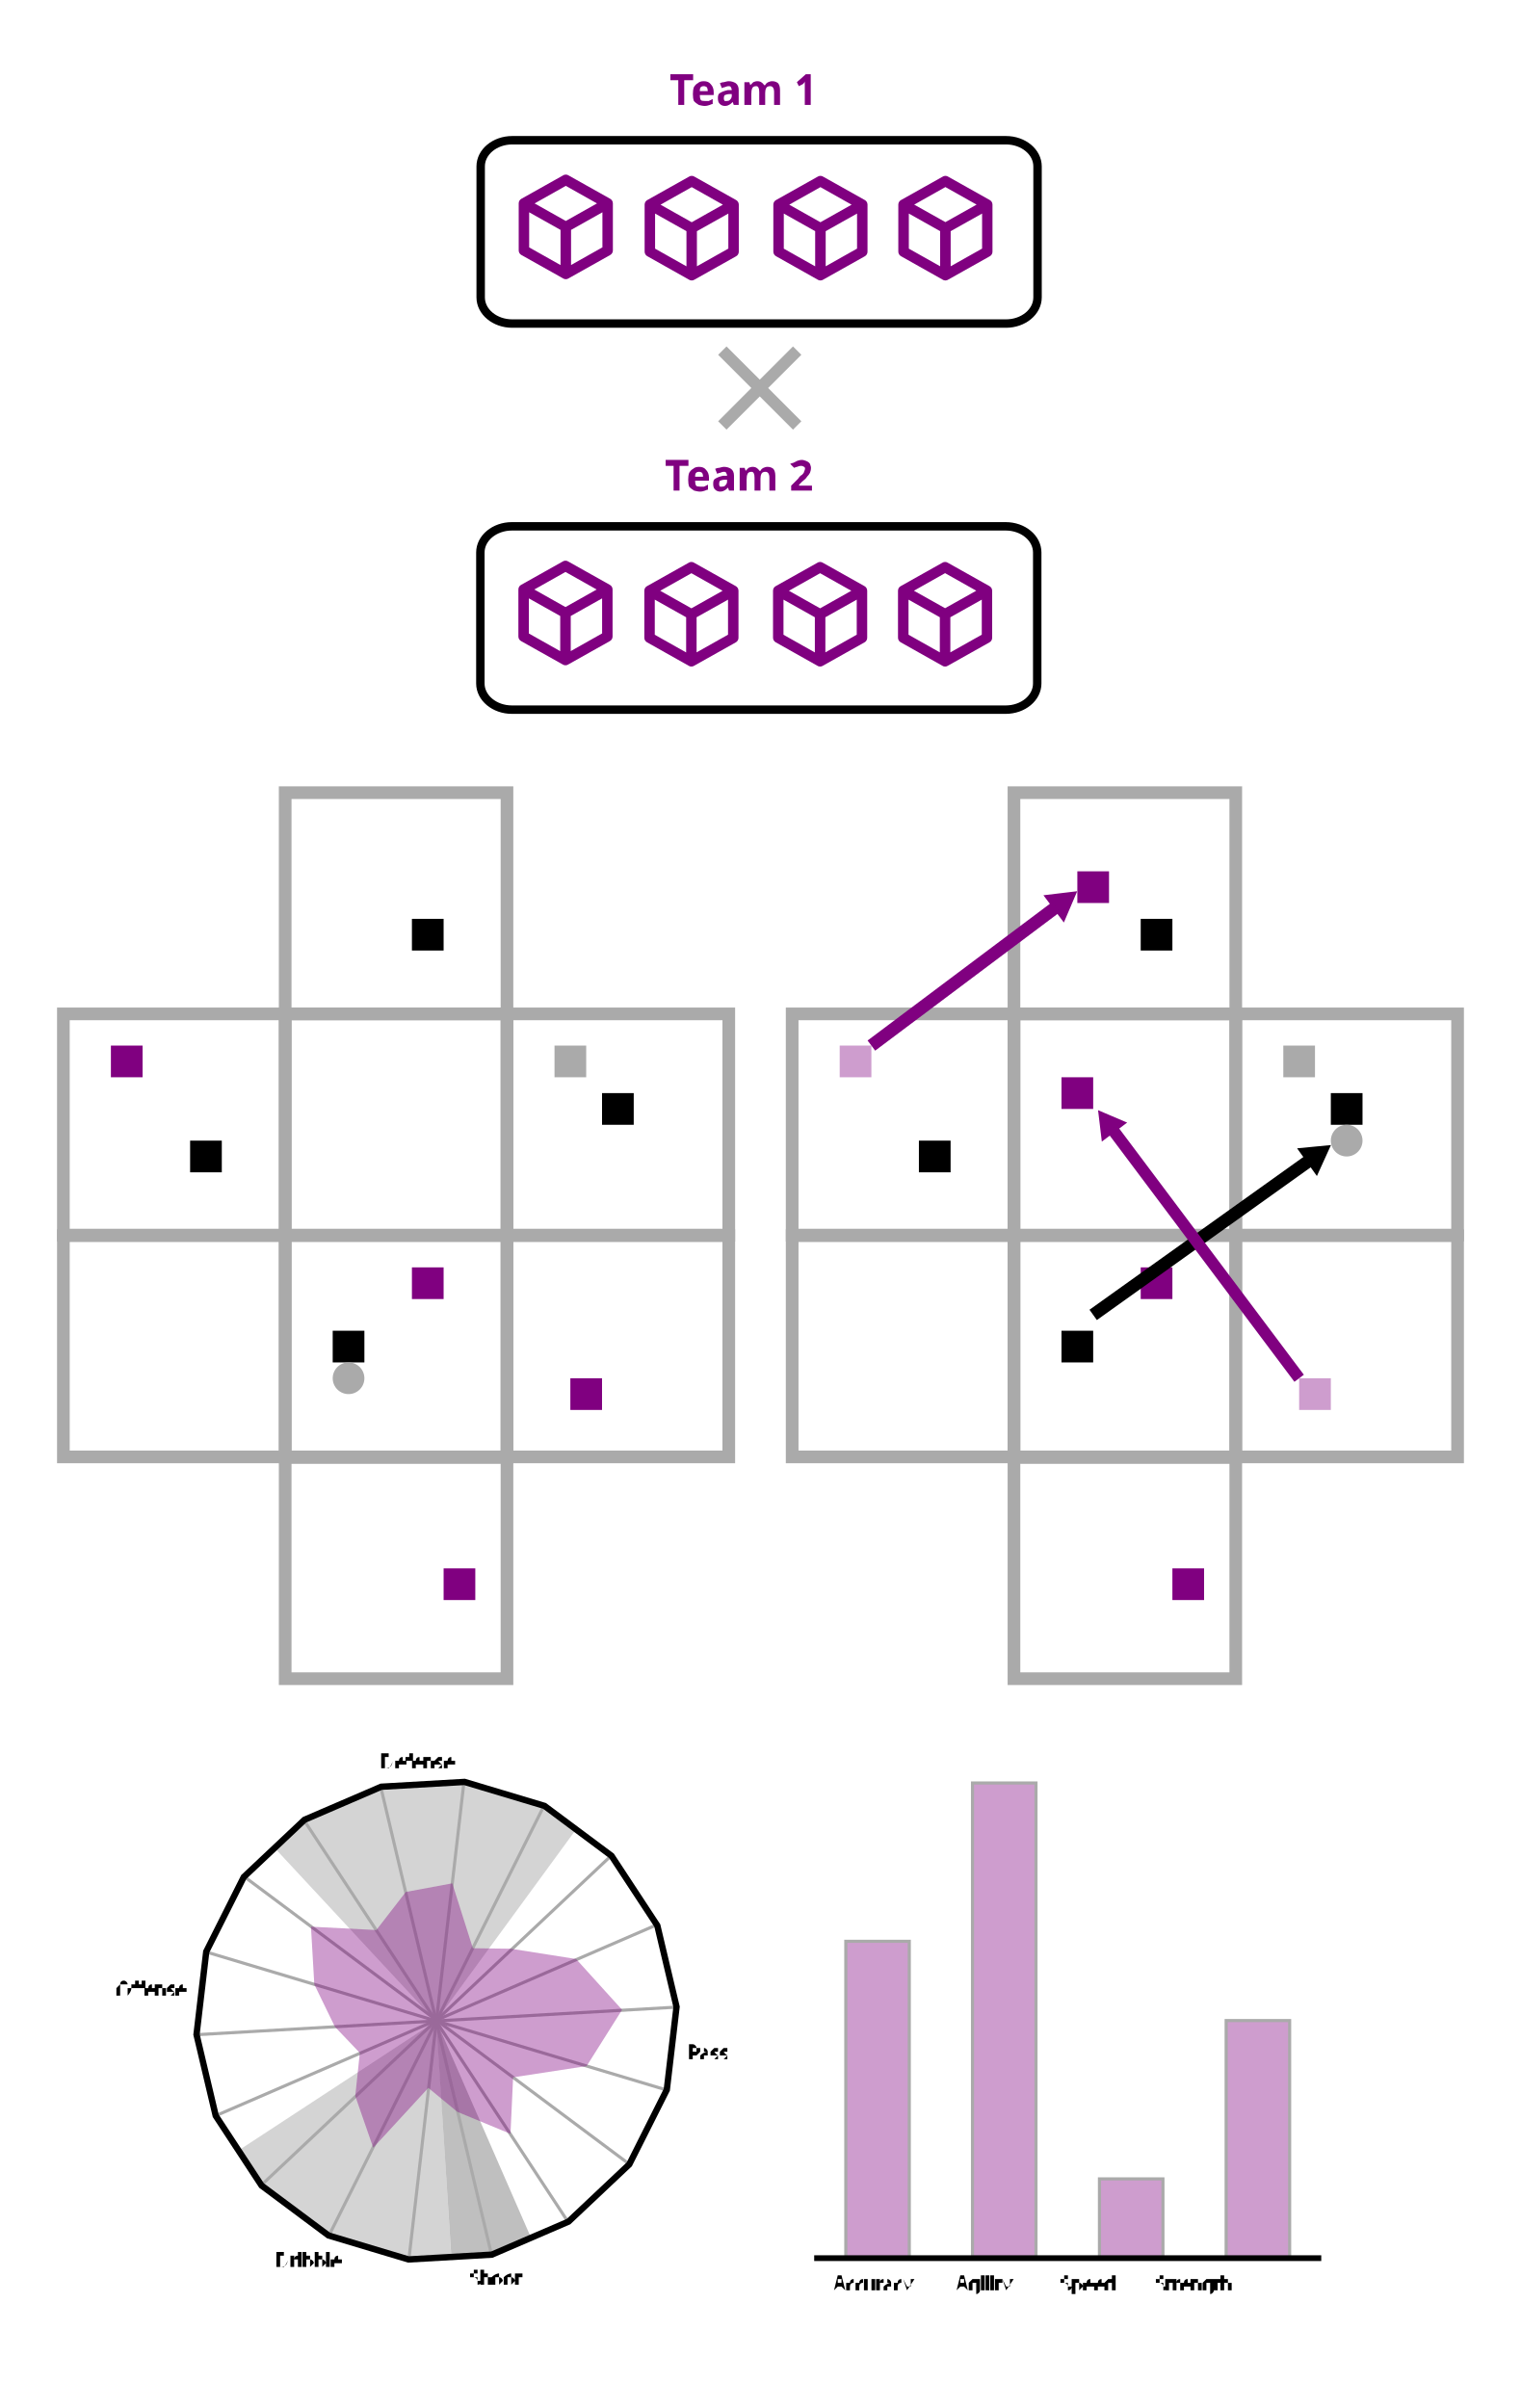
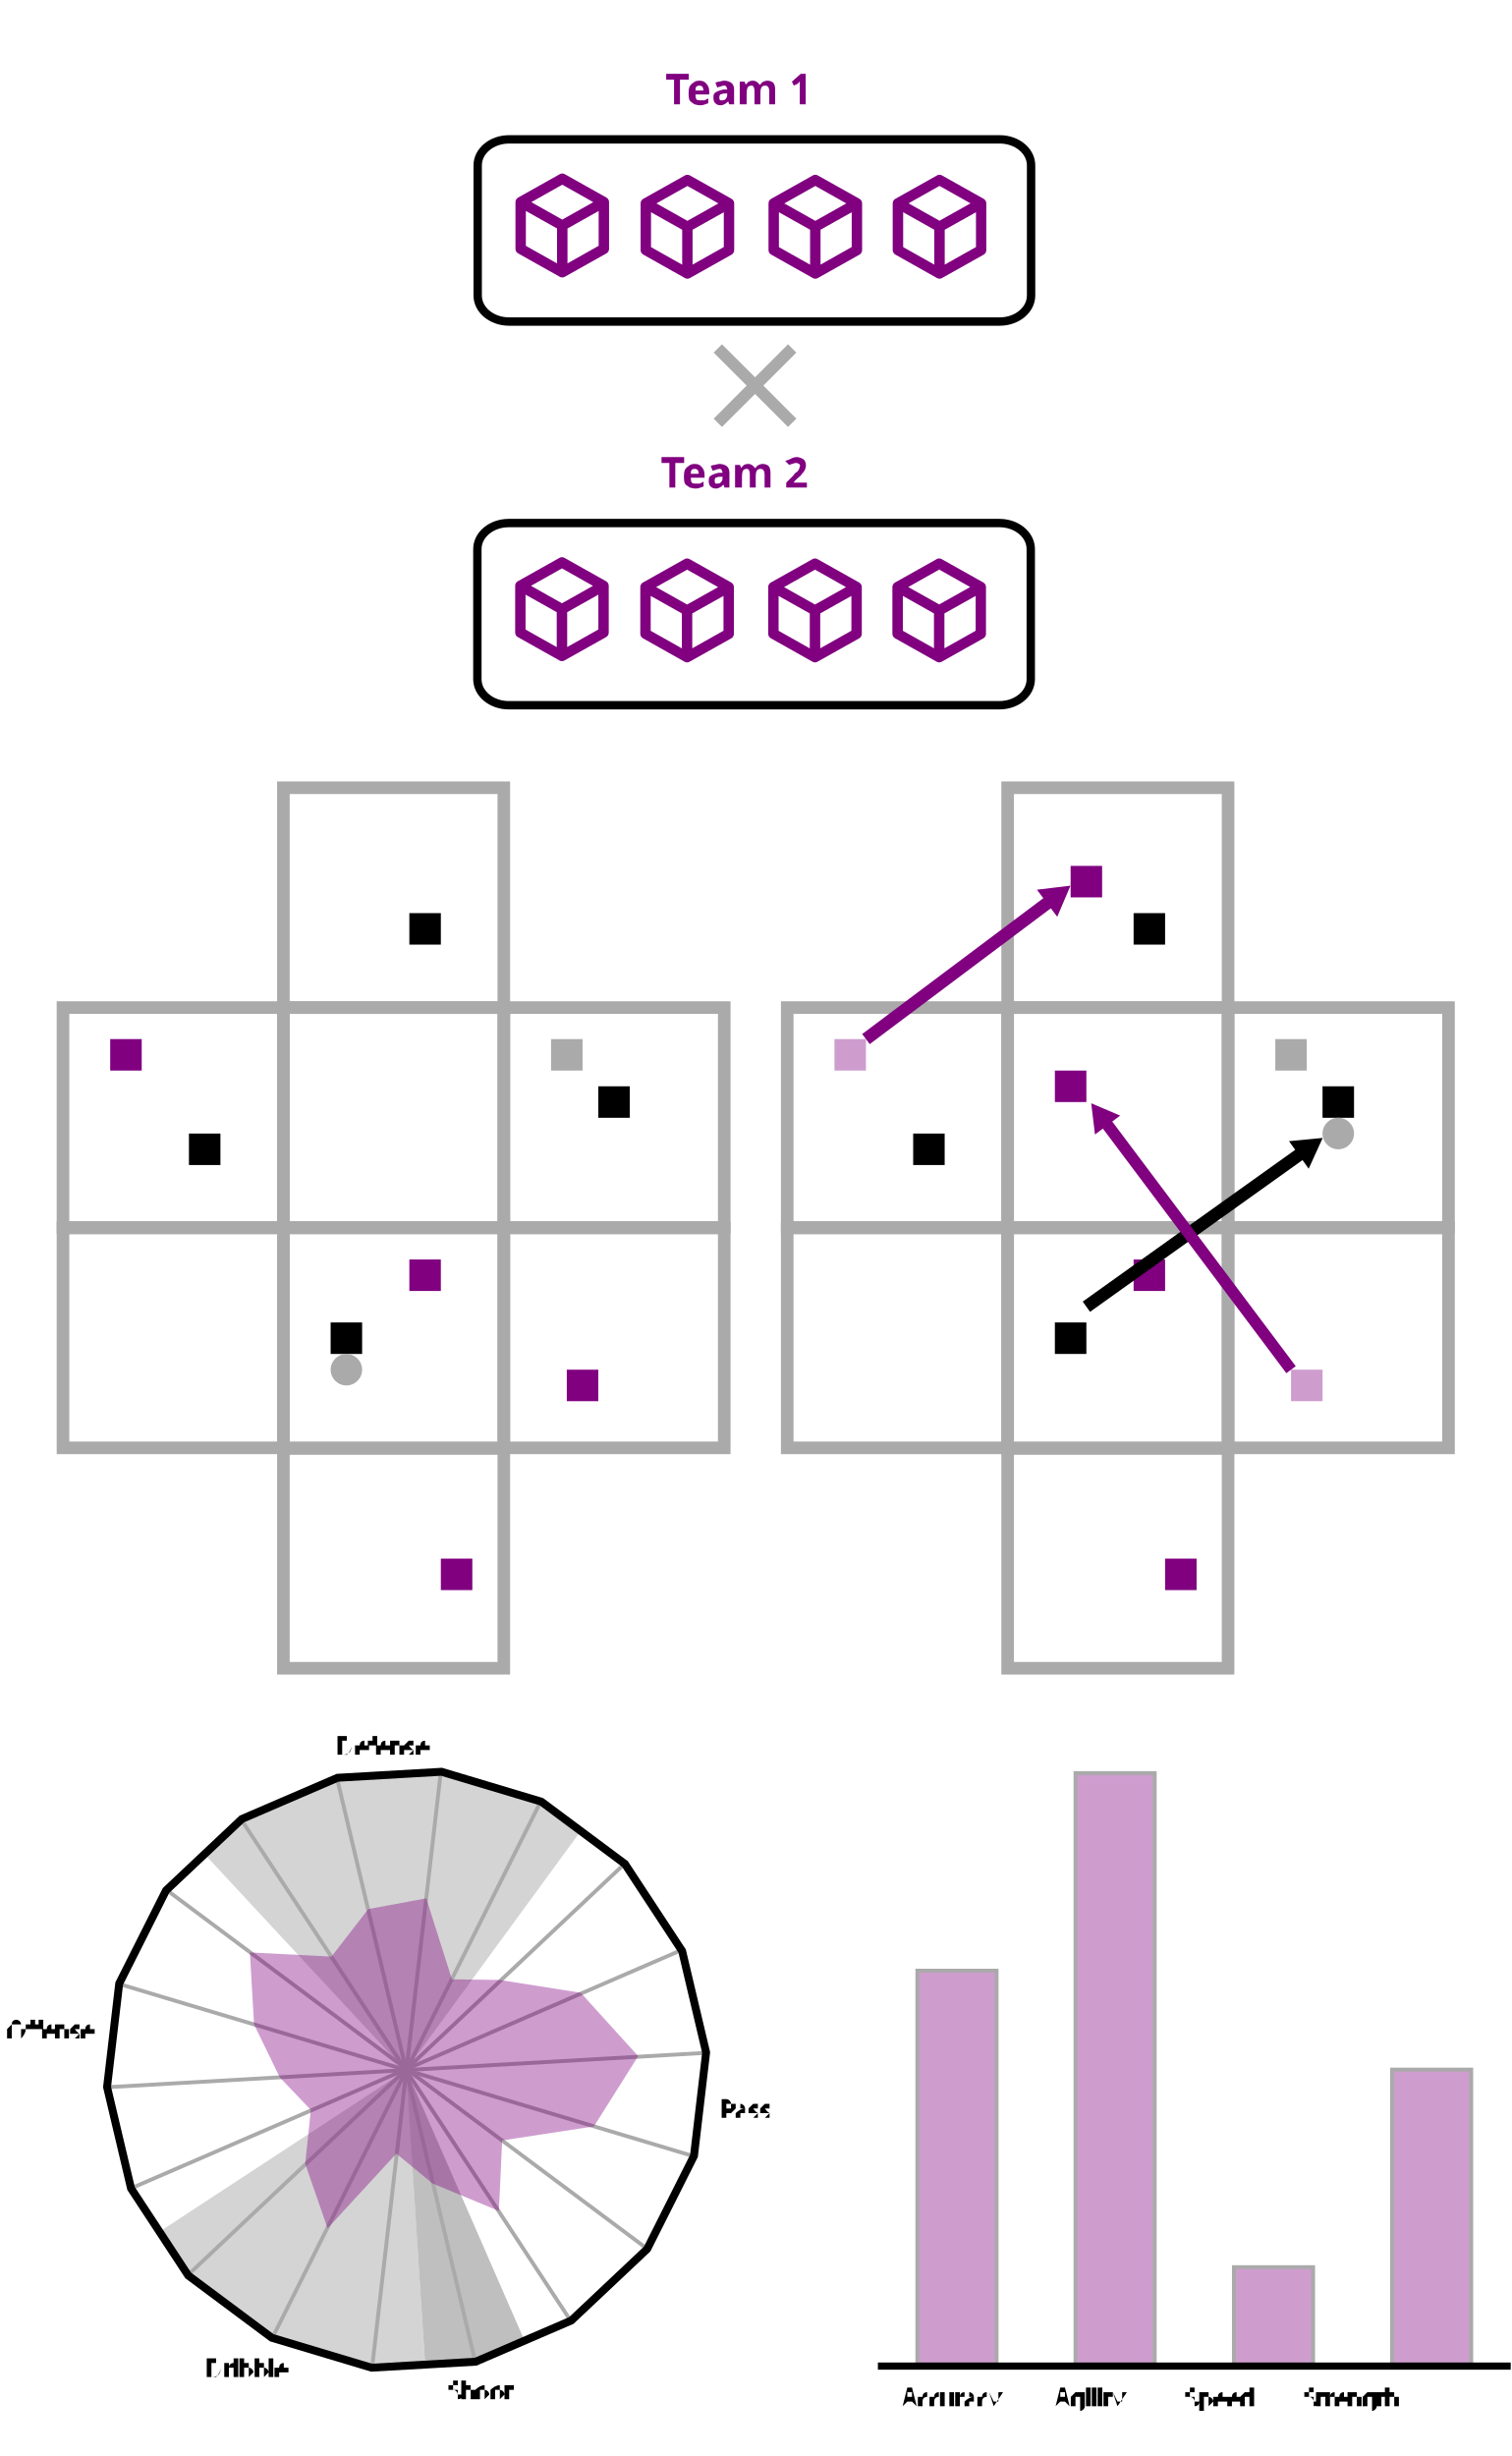
- <svg xmlns="http://www.w3.org/2000/svg" version="1.1" width="24" height="38" viewBox="0 0 24 38" id="svg19" xml:space="preserve">
+ <svg xmlns="http://www.w3.org/2000/svg" version="1.1" width="24" height="39" viewBox="0 0 24 39" id="svg19" xml:space="preserve">
  <defs id="defs23">
    <marker style="overflow:visible" id="marker27100" refX="0" refY="0" orient="auto-start-reverse" markerWidth="2.324" markerHeight="2.687" viewBox="0 0 5.324 6.155" preserveAspectRatio="xMidYMid">
      <path transform="scale(0.5)" style="fill:context-stroke;fill-rule:evenodd;stroke:context-stroke;stroke-width:1pt" d="M 5.77,0 -2.88,5 V -5 Z" id="path27098" />
    </marker>
    <marker style="overflow:visible" id="marker26896" refX="0" refY="0" orient="auto-start-reverse" markerWidth="2.324" markerHeight="2.687" viewBox="0 0 5.324 6.155" preserveAspectRatio="xMidYMid">
      <path transform="scale(0.5)" style="fill:context-stroke;fill-rule:evenodd;stroke:context-stroke;stroke-width:1pt" d="M 5.77,0 -2.88,5 V -5 Z" id="path26894" />
    </marker>
    <marker style="overflow:visible" id="TriangleStart" refX="0" refY="0" orient="auto-start-reverse" markerWidth="2.324" markerHeight="2.687" viewBox="0 0 5.324 6.155" preserveAspectRatio="xMidYMid">
      <path transform="scale(0.5)" style="fill:context-stroke;fill-rule:evenodd;stroke:context-stroke;stroke-width:1pt" d="M 5.77,0 -2.88,5 V -5 Z" id="path135" />
    </marker>
    <mask maskUnits="userSpaceOnUse" id="mask605">
      <rect style="fill:#241c1c" id="rect607" width="7.827" height="12.864" x="5.807" y="4.038" />
    </mask>
    <mask maskUnits="userSpaceOnUse" id="mask3350">
      <rect style="fill:none;fill-opacity:1;stroke:#000000;stroke-width:0.2;stroke-dasharray:none;stroke-opacity:1" id="rect3352" width="3.726" height="10.22" x="13.655" y="13.28" rx="0.5" ry="0.5" />
    </mask>
    <mask maskUnits="userSpaceOnUse" id="mask3384">
      <rect style="fill:none;fill-opacity:1;stroke:#000000;stroke-width:0.2;stroke-dasharray:none;stroke-opacity:1" id="rect3386" width="3.872" height="10.324" x="13.197" y="13.051" rx="2.7755576e-17" ry="2.7755576e-17" />
    </mask>
    <mask maskUnits="userSpaceOnUse" id="mask4242">
      <rect style="fill:#241c1c;fill-opacity:1;stroke:#cb0d0d;stroke-width:0;stroke-dasharray:none;stroke-opacity:1" id="rect4244" width="3.726" height="10.22" x="12.718" y="13.197" rx="2.7755576e-17" ry="2.7755576e-17" />
    </mask>
    <clipPath clipPathUnits="userSpaceOnUse" id="clipPath4322">
      <rect style="fill:#241c1c;fill-opacity:1;stroke:#a0a0a0;stroke-width:0;stroke-dasharray:none;stroke-opacity:1" id="rect4324" width="3.31" height="9.825" x="12.843" y="13.093" rx="2.7755576e-17" ry="2.7755576e-17" />
    </clipPath>
    <clipPath clipPathUnits="userSpaceOnUse" id="clipPath4322-9">
      <rect style="fill:#241c1c;fill-opacity:1;stroke:#a0a0a0;stroke-width:0;stroke-dasharray:none;stroke-opacity:1" id="rect4324-4" width="3.31" height="9.825" x="12.843" y="13.093" rx="2.7755576e-17" ry="2.7755576e-17" />
    </clipPath>
    <clipPath clipPathUnits="userSpaceOnUse" id="clipPath14576">
      <rect style="fill:none;fill-opacity:1;stroke:#000000;stroke-width:0.271;stroke-dasharray:none;stroke-opacity:1" id="rect14578" width="7.818" height="4.504" x="6.467" y="-17.52" transform="scale(1,-1)" />
    </clipPath>
    <clipPath clipPathUnits="userSpaceOnUse" id="clipPath16354">
      <rect style="display:block;fill:#cf3b0a;fill-opacity:1;stroke:#000000;stroke-width:0.2;stroke-dasharray:none;stroke-opacity:1" id="rect16356" width="1.186" height="1.062" x="10.449" y="11.927" rx="2.7755576e-17" ry="2.7755576e-17" />
    </clipPath>
    <clipPath clipPathUnits="userSpaceOnUse" id="clipPath18960">
      <rect style="display:none;fill:#241c1c;fill-opacity:1;stroke:none;stroke-width:0.194;stroke-dasharray:0.194, 0.194;stroke-dashoffset:0;stroke-opacity:1" id="rect18962" width="1.582" height="1.207" x="10.324" y="13.717" d="m 10.324,13.717 h 1.582 v 1.207 h -1.582 z" />
    </clipPath>
    <clipPath clipPathUnits="userSpaceOnUse" id="clipPath18970">
      <rect style="display:none;fill:#241c1c;fill-opacity:1;stroke:none;stroke-width:0.2;stroke-dasharray:0.2, 0.2;stroke-dashoffset:0;stroke-opacity:1" id="rect18972" width="0.812" height="0.895" x="9.929" y="13.821" d="m 9.929,13.821 h 0.812 v 0.895 H 9.929 Z" />
    </clipPath>
    <clipPath clipPathUnits="userSpaceOnUse" id="clipPath18980">
      <rect style="display:block;fill:#241c1c;fill-opacity:1;stroke:none;stroke-width:0.154;stroke-dasharray:0.154, 0.154;stroke-dashoffset:0;stroke-opacity:1" id="rect18982" width="1.291" height="1.166" x="10.428" y="13.655" />
    </clipPath>
    <mask maskUnits="userSpaceOnUse" id="mask-powermask-path-effect24761">
      <rect style="fill:#241c1c;fill-opacity:1;stroke:#000000;stroke-width:0.458;stroke-dasharray:none;stroke-dashoffset:0;stroke-opacity:1" id="rect24747" width="1.033" height="9.859" x="10.495" y="14.117" />
    </mask>
    <clipPath clipPathUnits="userSpaceOnUse" id="clipPath9551">
      <rect style="display:block;fill:none;stroke:#000000;stroke-width:0.2;stroke-opacity:1" id="rect9553" width="15.101" height="2.296" x="-0.235" y="0.824" />
    </clipPath>
    <clipPath clipPathUnits="userSpaceOnUse" id="clipPath9561">
      <rect style="display:block;fill:none;stroke:#000000;stroke-width:0.2;stroke-opacity:1" id="rect9563" width="15.396" height="1.472" x="-0.132" y="3.153" />
    </clipPath>
  </defs>
  <g id="g20748" transform="translate(0,-0.3439673)">
    <rect style="fill:none;stroke:#000000;stroke-width:0.133;stroke-opacity:1" id="rect6973-4" width="8.787" height="2.893" x="7.585" y="2.557" rx="0.498" ry="0.413" />
    <path d="m 9.671,4.296 c 0,0.031 -0.017,0.059 -0.044,0.073 L 8.975,4.735 c -0.013,0.01 -0.03,0.015 -0.047,0.015 -0.017,0 -0.034,-0.005 -0.047,-0.015 L 8.229,4.369 c -0.026,-0.014 -0.044,-0.041 -0.044,-0.073 V 3.553 c 0,-0.031 0.017,-0.059 0.044,-0.073 l 0.652,-0.366 c 0.013,-0.01 0.03,-0.015 0.047,-0.015 0.017,0 0.034,0.005 0.047,0.015 l 0.652,0.366 c 0.026,0.014 0.044,0.041 0.044,0.073 v 0.743 m -0.743,-1.019 -0.492,0.277 0.492,0.277 0.492,-0.277 -0.492,-0.277 m -0.578,0.971 0.495,0.279 V 3.972 L 8.35,3.694 v 0.553 m 1.156,0 V 3.694 l -0.495,0.278 v 0.554 z" id="path8176-9" style="fill:#800080;fill-opacity:1;stroke-width:0.083" />
    <path d="m 15.661,4.316 c 0,0.031 -0.017,0.059 -0.044,0.073 l -0.652,0.366 c -0.013,0.01 -0.03,0.015 -0.047,0.015 -0.017,0 -0.034,-0.005 -0.047,-0.015 L 14.219,4.388 c -0.026,-0.014 -0.044,-0.041 -0.044,-0.073 V 3.573 c 0,-0.031 0.017,-0.059 0.044,-0.073 l 0.652,-0.366 c 0.013,-0.01 0.03,-0.015 0.047,-0.015 0.017,0 0.034,0.005 0.047,0.015 l 0.652,0.366 c 0.026,0.014 0.044,0.041 0.044,0.073 V 4.316 M 14.918,3.296 14.426,3.573 14.918,3.849 15.41,3.573 14.918,3.296 m -0.578,0.971 0.495,0.279 V 3.992 L 14.341,3.714 v 0.553 m 1.156,0 V 3.714 L 15.001,3.992 v 0.554 z" id="path8176-1-6" style="fill:#800080;fill-opacity:1;stroke-width:0.083" />
    <path d="m 13.689,4.316 c 0,0.031 -0.017,0.059 -0.044,0.073 L 12.993,4.755 c -0.013,0.01 -0.03,0.015 -0.047,0.015 -0.017,0 -0.034,-0.005 -0.047,-0.015 L 12.247,4.388 c -0.026,-0.014 -0.044,-0.041 -0.044,-0.073 V 3.573 c 0,-0.031 0.017,-0.059 0.044,-0.073 l 0.652,-0.366 c 0.013,-0.01 0.03,-0.015 0.047,-0.015 0.017,0 0.034,0.005 0.047,0.015 l 0.652,0.366 c 0.026,0.014 0.044,0.041 0.044,0.073 v 0.743 m -0.743,-1.019 -0.492,0.277 0.492,0.277 0.492,-0.277 -0.492,-0.277 m -0.578,0.971 0.495,0.279 V 3.992 L 12.368,3.714 v 0.553 m 1.156,0 V 3.714 L 13.029,3.992 v 0.554 z" id="path8176-8-40" style="fill:#800080;fill-opacity:1;stroke-width:0.083" />
    <path d="m 11.658,4.316 c 0,0.031 -0.017,0.059 -0.044,0.073 l -0.652,0.366 c -0.013,0.01 -0.03,0.015 -0.047,0.015 -0.017,0 -0.034,-0.005 -0.047,-0.015 L 10.216,4.388 c -0.026,-0.014 -0.044,-0.041 -0.044,-0.073 V 3.573 c 0,-0.031 0.017,-0.059 0.044,-0.073 l 0.652,-0.366 c 0.013,-0.01 0.03,-0.015 0.047,-0.015 0.017,0 0.034,0.005 0.047,0.015 l 0.652,0.366 c 0.026,0.014 0.044,0.041 0.044,0.073 v 0.743 m -0.743,-1.019 -0.492,0.277 0.492,0.277 0.492,-0.277 -0.492,-0.277 m -0.578,0.971 0.495,0.279 V 3.992 L 10.337,3.714 v 0.553 m 1.156,0 V 3.714 L 10.997,3.992 v 0.554 z" id="path8176-8-4-1" style="fill:#800080;fill-opacity:1;stroke-width:0.083" />
  </g>
  <g id="g20748-2" transform="translate(-0.00494789,5.748817)">
    <rect style="fill:none;stroke:#000000;stroke-width:0.133;stroke-opacity:1" id="rect6973-4-2" width="8.787" height="2.893" x="7.585" y="2.557" rx="0.498" ry="0.413" />
    <path d="m 9.671,4.296 c 0,0.031 -0.017,0.059 -0.044,0.073 L 8.975,4.735 c -0.013,0.01 -0.03,0.015 -0.047,0.015 -0.017,0 -0.034,-0.005 -0.047,-0.015 L 8.229,4.369 c -0.026,-0.014 -0.044,-0.041 -0.044,-0.073 V 3.553 c 0,-0.031 0.017,-0.059 0.044,-0.073 l 0.652,-0.366 c 0.013,-0.01 0.03,-0.015 0.047,-0.015 0.017,0 0.034,0.005 0.047,0.015 l 0.652,0.366 c 0.026,0.014 0.044,0.041 0.044,0.073 v 0.743 m -0.743,-1.019 -0.492,0.277 0.492,0.277 0.492,-0.277 -0.492,-0.277 m -0.578,0.971 0.495,0.279 V 3.972 L 8.35,3.694 v 0.553 m 1.156,0 V 3.694 l -0.495,0.278 v 0.554 z" id="path8176-9-0" style="fill:#800080;fill-opacity:1;stroke-width:0.083" />
    <path d="m 15.661,4.316 c 0,0.031 -0.017,0.059 -0.044,0.073 l -0.652,0.366 c -0.013,0.01 -0.03,0.015 -0.047,0.015 -0.017,0 -0.034,-0.005 -0.047,-0.015 L 14.219,4.388 c -0.026,-0.014 -0.044,-0.041 -0.044,-0.073 V 3.573 c 0,-0.031 0.017,-0.059 0.044,-0.073 l 0.652,-0.366 c 0.013,-0.01 0.03,-0.015 0.047,-0.015 0.017,0 0.034,0.005 0.047,0.015 l 0.652,0.366 c 0.026,0.014 0.044,0.041 0.044,0.073 V 4.316 M 14.918,3.296 14.426,3.573 14.918,3.849 15.41,3.573 14.918,3.296 m -0.578,0.971 0.495,0.279 V 3.992 L 14.341,3.714 v 0.553 m 1.156,0 V 3.714 L 15.001,3.992 v 0.554 z" id="path8176-1-6-1" style="fill:#800080;fill-opacity:1;stroke-width:0.083" />
    <path d="m 13.689,4.316 c 0,0.031 -0.017,0.059 -0.044,0.073 L 12.993,4.755 c -0.013,0.01 -0.03,0.015 -0.047,0.015 -0.017,0 -0.034,-0.005 -0.047,-0.015 L 12.247,4.388 c -0.026,-0.014 -0.044,-0.041 -0.044,-0.073 V 3.573 c 0,-0.031 0.017,-0.059 0.044,-0.073 l 0.652,-0.366 c 0.013,-0.01 0.03,-0.015 0.047,-0.015 0.017,0 0.034,0.005 0.047,0.015 l 0.652,0.366 c 0.026,0.014 0.044,0.041 0.044,0.073 v 0.743 m -0.743,-1.019 -0.492,0.277 0.492,0.277 0.492,-0.277 -0.492,-0.277 m -0.578,0.971 0.495,0.279 V 3.992 L 12.368,3.714 v 0.553 m 1.156,0 V 3.714 L 13.029,3.992 v 0.554 z" id="path8176-8-40-6" style="fill:#800080;fill-opacity:1;stroke-width:0.083" />
    <path d="m 11.658,4.316 c 0,0.031 -0.017,0.059 -0.044,0.073 l -0.652,0.366 c -0.013,0.01 -0.03,0.015 -0.047,0.015 -0.017,0 -0.034,-0.005 -0.047,-0.015 L 10.216,4.388 c -0.026,-0.014 -0.044,-0.041 -0.044,-0.073 V 3.573 c 0,-0.031 0.017,-0.059 0.044,-0.073 l 0.652,-0.366 c 0.013,-0.01 0.03,-0.015 0.047,-0.015 0.017,0 0.034,0.005 0.047,0.015 l 0.652,0.366 c 0.026,0.014 0.044,0.041 0.044,0.073 v 0.743 m -0.743,-1.019 -0.492,0.277 0.492,0.277 0.492,-0.277 -0.492,-0.277 m -0.578,0.971 0.495,0.279 V 3.992 L 10.337,3.714 v 0.553 m 1.156,0 V 3.714 L 10.997,3.992 v 0.554 z" id="path8176-8-4-1-4" style="fill:#800080;fill-opacity:1;stroke-width:0.083" />
  </g>
  <path d="M 12.645,5.599 12.513,5.467 11.989,5.991 11.464,5.467 11.332,5.599 11.856,6.123 11.332,6.648 11.464,6.78 11.989,6.256 12.513,6.78 12.645,6.648 12.121,6.123 Z" id="path21894" style="fill:#aaaaaa;fill-opacity:1;stroke-width:0.094" />
  <rect style="fill:none;fill-opacity:1;stroke:#aaaaaa;stroke-width:0.2;stroke-opacity:1" id="rect25474" width="3.5" height="3.491" x="4.5" y="12.509" />
  <rect style="fill:none;fill-opacity:1;stroke:#aaaaaa;stroke-width:0.2;stroke-opacity:1" id="rect25474-3" width="3.5" height="3.491" x="4.5" y="16" />
  <rect style="fill:none;fill-opacity:1;stroke:#aaaaaa;stroke-width:0.2;stroke-opacity:1" id="rect25474-3-5" width="3.5" height="3.491" x="4.5" y="19.5" />
  <rect style="fill:none;fill-opacity:1;stroke:#aaaaaa;stroke-width:0.2;stroke-opacity:1" id="rect25474-3-4" width="3.5" height="3.491" x="4.5" y="23" />
  <rect style="fill:none;fill-opacity:1;stroke:#aaaaaa;stroke-width:0.2;stroke-opacity:1" id="rect25474-3-8" width="3.5" height="3.491" x="8" y="16" />
  <rect style="fill:none;fill-opacity:1;stroke:#aaaaaa;stroke-width:0.2;stroke-opacity:1" id="rect25474-3-53" width="3.5" height="3.491" x="8" y="19.5" />
  <rect style="fill:none;fill-opacity:1;stroke:#aaaaaa;stroke-width:0.2;stroke-opacity:1" id="rect25474-3-2" width="3.5" height="3.491" x="1" y="16" />
  <rect style="fill:none;fill-opacity:1;stroke:#aaaaaa;stroke-width:0.2;stroke-opacity:1" id="rect25474-3-0" width="3.5" height="3.491" x="1" y="19.5" />
  <rect style="fill:#800080;fill-opacity:1;stroke:none;stroke-width:0.2;stroke-opacity:1" id="rect25587" width="0.5" height="0.5" x="1.75" y="16.5" />
  <rect style="fill:#800080;fill-opacity:0.383;stroke:none;stroke-width:0.2;stroke-opacity:1" id="rect25587-2" width="0.5" height="0.5" x="13.25" y="16.5" />
  <rect style="fill:#800080;fill-opacity:0.383;stroke:none;stroke-width:0.2;stroke-opacity:1" id="rect25587-2-2" width="0.5" height="0.5" x="20.5" y="21.75" />
  <rect style="fill:#000000;fill-opacity:1;stroke:none;stroke-width:0.2;stroke-opacity:1" id="rect25587-9" width="0.5" height="0.5" x="3" y="18" />
  <rect style="fill:#000000;fill-opacity:1;stroke:none;stroke-width:0.2;stroke-opacity:1" id="rect25587-4" width="0.5" height="0.5" x="5.25" y="21" />
  <rect style="fill:#800080;fill-opacity:1;stroke:none;stroke-width:0.2;stroke-opacity:1" id="rect25587-0" width="0.5" height="0.5" x="7" y="24.75" />
  <rect style="fill:#800080;fill-opacity:1;stroke:none;stroke-width:0.2;stroke-opacity:1" id="rect25587-91" width="0.5" height="0.5" x="6.5" y="20" />
  <rect style="fill:#000000;fill-opacity:1;stroke:none;stroke-width:0.2;stroke-opacity:1" id="rect25587-1" width="0.5" height="0.5" x="9.5" y="17.25" />
  <rect style="fill:#000000;fill-opacity:1;stroke:none;stroke-width:0.2;stroke-opacity:1" id="rect25587-8" width="0.5" height="0.5" x="6.5" y="14.5" />
  <rect style="fill:#800080;fill-opacity:1;stroke:none;stroke-width:0.2;stroke-opacity:1" id="rect25587-18" width="0.5" height="0.5" x="9" y="21.75" />
  <circle style="fill:#aaaaaa;fill-opacity:1;stroke:none;stroke-width:0.2;stroke-opacity:1" id="path25767" cx="5.5" cy="21.75" r="0.25" />
  <rect style="fill:#aaaaaa;fill-opacity:1;stroke:none;stroke-width:0.2;stroke-opacity:1" id="rect25587-19" width="0.5" height="0.5" x="8.75" y="16.5" />
  <rect style="fill:none;fill-opacity:1;stroke:#aaaaaa;stroke-width:0.2;stroke-opacity:1" id="rect25474-2" width="3.5" height="3.491" x="16" y="12.509" />
  <rect style="fill:none;fill-opacity:1;stroke:#aaaaaa;stroke-width:0.2;stroke-opacity:1" id="rect25474-3-3" width="3.5" height="3.491" x="16" y="16" />
  <rect style="fill:none;fill-opacity:1;stroke:#aaaaaa;stroke-width:0.2;stroke-opacity:1" id="rect25474-3-5-2" width="3.5" height="3.491" x="16" y="19.5" />
  <rect style="fill:none;fill-opacity:1;stroke:#aaaaaa;stroke-width:0.2;stroke-opacity:1" id="rect25474-3-4-8" width="3.5" height="3.491" x="16" y="23" />
  <rect style="fill:none;fill-opacity:1;stroke:#aaaaaa;stroke-width:0.2;stroke-opacity:1" id="rect25474-3-8-8" width="3.5" height="3.491" x="19.5" y="16" />
  <rect style="fill:none;fill-opacity:1;stroke:#aaaaaa;stroke-width:0.2;stroke-opacity:1" id="rect25474-3-53-6" width="3.5" height="3.491" x="19.5" y="19.5" />
  <rect style="fill:none;fill-opacity:1;stroke:#aaaaaa;stroke-width:0.2;stroke-opacity:1" id="rect25474-3-2-9" width="3.5" height="3.491" x="12.5" y="16" />
  <rect style="fill:none;fill-opacity:1;stroke:#aaaaaa;stroke-width:0.2;stroke-opacity:1" id="rect25474-3-0-8" width="3.5" height="3.491" x="12.5" y="19.5" />
  <rect style="fill:#800080;fill-opacity:1;stroke:none;stroke-width:0.2;stroke-opacity:1" id="rect25587-7" width="0.5" height="0.5" x="17" y="13.75" />
  <rect style="fill:#000000;fill-opacity:1;stroke:none;stroke-width:0.2;stroke-opacity:1" id="rect25587-9-5" width="0.5" height="0.5" x="14.5" y="18" />
  <rect style="fill:#000000;fill-opacity:1;stroke:none;stroke-width:0.2;stroke-opacity:1" id="rect25587-4-3" width="0.5" height="0.5" x="16.75" y="21" />
  <rect style="fill:#800080;fill-opacity:1;stroke:none;stroke-width:0.2;stroke-opacity:1" id="rect25587-0-8" width="0.5" height="0.5" x="18.5" y="24.75" />
  <rect style="fill:#800080;fill-opacity:1;stroke:none;stroke-width:0.2;stroke-opacity:1" id="rect25587-91-5" width="0.5" height="0.5" x="18" y="20" />
  <rect style="fill:#000000;fill-opacity:1;stroke:none;stroke-width:0.2;stroke-opacity:1" id="rect25587-1-9" width="0.5" height="0.5" x="21" y="17.25" />
  <rect style="fill:#000000;fill-opacity:1;stroke:none;stroke-width:0.2;stroke-opacity:1" id="rect25587-8-3" width="0.5" height="0.5" x="18" y="14.5" />
  <rect style="fill:#800080;fill-opacity:1;stroke:none;stroke-width:0.2;stroke-opacity:1" id="rect25587-18-7" width="0.5" height="0.5" x="16.75" y="17" />
  <circle style="fill:#aaaaaa;fill-opacity:1;stroke:none;stroke-width:0.2;stroke-opacity:1" id="path25767-3" cx="21.25" cy="18" r="0.25" />
  <rect style="fill:#aaaaaa;fill-opacity:1;stroke:none;stroke-width:0.2;stroke-opacity:1" id="rect25587-19-1" width="0.5" height="0.5" x="20.25" y="16.5" />
  <path style="fill:#800080;fill-opacity:1;stroke:#000000;stroke-width:0.2;stroke-opacity:1;marker-end:url(#TriangleStart)" d="m 17.25,20.75 3.5,-2.5" id="path26669" />
  <path style="fill:#800080;fill-opacity:0.383;stroke:#800080;stroke-width:0.186;stroke-opacity:1;marker-end:url(#marker26896)" d="m 20.5,21.75 -3,-4" id="path26886" />
  <path style="fill:#800080;fill-opacity:0.383;stroke:#800080;stroke-width:0.2;stroke-opacity:1;marker-end:url(#marker27100)" d="m 13.75,16.5 3,-2.25" id="path27084" />
  <text xml:space="preserve" style="font-style:normal;font-variant:normal;font-weight:bold;font-stretch:normal;font-size:0.667px;font-family:Verdana;-inkscape-font-specification:'Verdana Bold';fill:#800080;fill-opacity:0.383;stroke:#800080;stroke-width:0;stroke-dasharray:none;stroke-opacity:1" x="10.564" y="1.657" id="text27392">
    <tspan id="tspan27390" x="10.564" y="1.657" style="fill:#800080;fill-opacity:1">Team 1</tspan>
  </text>
  <text xml:space="preserve" style="font-style:normal;font-variant:normal;font-weight:bold;font-stretch:normal;font-size:0.667px;font-family:Verdana;-inkscape-font-specification:'Verdana Bold';fill:#800080;fill-opacity:0.383;stroke:#800080;stroke-width:0;stroke-dasharray:none;stroke-opacity:1" x="10.487" y="7.74" id="text27392-3">
    <tspan id="tspan27390-8" x="10.487" y="7.74" style="fill:#800080;fill-opacity:1">Team 2</tspan>
  </text>
-   <g id="g49966" transform="matrix(3.779528,0,0,3.779528,0.8475931,26.88575)">
+   <g id="g49966" transform="matrix(4.746329,0,0,4.746329,-1.129745,26.58464)">
    <path style="fill:#aaaaaa;fill-opacity:0.502;stroke:none;stroke-opacity:1" d="M 1.595,1.326 2.18,0.526 2.05,0.426 1.711,0.326 1.365,0.347 1.046,0.484 0.923,0.603 Z" id="path78729" />
    <path style="fill:#aaaaaa;fill-opacity:0.502;stroke:none;stroke-width:0.265px;stroke-linecap:butt;stroke-linejoin:miter;stroke-opacity:1" d="M 1.598,1.324 1.66,2.312 1.483,2.319 1.146,2.217 0.867,2.012 0.772,1.865 Z" id="path78727" />
    <path style="fill:#aaaaaa;fill-opacity:0.753;stroke:none;stroke-width:0.265;stroke-linecap:butt;stroke-linejoin:miter;stroke-dasharray:none;stroke-opacity:1" d="M 1.597,1.323 1.66,2.308 1.828,2.3 1.992,2.228 Z" id="path78725" />
    <rect style="fill:#800080;fill-opacity:0.384;stroke:#aaaaaa;stroke-width:0.013;stroke-dasharray:none;stroke-opacity:1" id="rect15287" width="0.265" height="1.323" x="3.307" y="0.992" />
    <rect style="fill:#800080;fill-opacity:0.384;stroke:#aaaaaa;stroke-width:0.013;stroke-dasharray:none;stroke-opacity:1" id="rect15287-8" width="0.265" height="1.981" x="3.836" y="0.331" />
    <rect style="fill:#800080;fill-opacity:0.384;stroke:#aaaaaa;stroke-width:0.013;stroke-dasharray:none;stroke-opacity:1" id="rect15287-7" width="0.265" height="0.331" x="4.366" y="1.984" />
    <rect style="fill:#800080;fill-opacity:0.384;stroke:#aaaaaa;stroke-width:0.013;stroke-dasharray:none;stroke-opacity:1" id="rect15287-4" width="0.265" height="0.992" x="4.895" y="1.323" />
    <path style="fill:none;stroke:#aaaaaa;stroke-width:0.013;stroke-linecap:butt;stroke-linejoin:miter;stroke-dasharray:none;stroke-opacity:1" d="M 1.366,0.35 1.828,2.301" id="path46011" />
    <path style="fill:none;stroke:#aaaaaa;stroke-width:0.013;stroke-linecap:butt;stroke-linejoin:miter;stroke-dasharray:none;stroke-opacity:1" d="M 1.713,0.325 1.483,2.319" id="path46013" />
    <path style="fill:none;stroke:#aaaaaa;stroke-width:0.013;stroke-linecap:butt;stroke-linejoin:miter;stroke-dasharray:none;stroke-opacity:1" d="M 2.049,0.422 1.15,2.219" id="path46015" />
    <path style="fill:none;stroke:#aaaaaa;stroke-width:0.013;stroke-linecap:butt;stroke-linejoin:miter;stroke-dasharray:none;stroke-opacity:1" d="M 2.33,0.632 0.866,2.011" id="path46017" />
    <path style="fill:none;stroke:#aaaaaa;stroke-width:0.013;stroke-linecap:butt;stroke-linejoin:miter;stroke-dasharray:none;stroke-opacity:1" d="M 2.518,0.923 0.677,1.72" id="path46019" />
    <path style="fill:none;stroke:#aaaaaa;stroke-width:0.013;stroke-linecap:butt;stroke-linejoin:miter;stroke-dasharray:none;stroke-opacity:1" d="M 2.598,1.267 0.596,1.382" id="path46021" />
    <path style="fill:none;stroke:#aaaaaa;stroke-width:0.013;stroke-linecap:butt;stroke-linejoin:miter;stroke-dasharray:none;stroke-opacity:1" d="M 2.559,1.613 0.638,1.037" id="path46023" />
    <path style="fill:none;stroke:#aaaaaa;stroke-width:0.013;stroke-linecap:butt;stroke-linejoin:miter;stroke-dasharray:none;stroke-opacity:1" d="M 2.401,1.921 0.794,0.721" id="path46025" />
    <path style="fill:none;stroke:#aaaaaa;stroke-width:0.013;stroke-linecap:butt;stroke-linejoin:miter;stroke-dasharray:none;stroke-opacity:1" d="M 2.147,2.163 1.044,0.485" id="path46027" />
    <path style="fill:#800080;fill-opacity:0.384;stroke:none;stroke-width:0.265px;stroke-linecap:butt;stroke-linejoin:miter;stroke-opacity:1" d="m 1.347,0.945 0.123,-0.159 0.194,-0.036 0.086,0.271 0.159,0.002 0.272,0.043 L 2.373,1.278 2.225,1.513 1.918,1.56 1.907,1.796 1.685,1.704 1.564,1.604 1.334,1.854 1.259,1.638 1.278,1.458 1.174,1.349 1.088,1.172 1.074,0.931 Z" id="path46029" />
    <path style="fill:none;stroke:#000000;stroke-width:0.024;stroke-linecap:butt;stroke-linejoin:miter;stroke-dasharray:none;stroke-opacity:1" d="M 3.175,2.315 H 5.292" id="path58747" />
    <path style="fill:none;fill-opacity:1;fill-rule:evenodd;stroke:#000000;stroke-width:1.569;stroke-opacity:1" id="path8194" d="M 115.388,122.328 96.404,130.505 75.769,131.696 55.971,125.758 39.398,113.407 28.049,96.132 23.293,76.017 25.703,55.489 34.989,37.023 50.03,22.846 l 18.983,-8.177 20.635,-1.191 19.798,5.938 16.573,12.351 11.349,17.275 4.756,20.115 -2.41,20.528 -9.286,18.466 z" transform="matrix(0.01686526,0,0,0.01686526,0.2033669,0.09927273)" />
    <text xml:space="preserve" style="font-style:normal;font-variant:normal;font-weight:normal;font-stretch:normal;font-size:0.079px;line-height:1.25;font-family:Verdana;-inkscape-font-specification:Verdana;stroke-width:0.265" x="3.256" y="2.447" id="text63288">
      <tspan id="tspan63286" style="font-style:normal;font-variant:normal;font-weight:normal;font-stretch:normal;font-size:0.079px;font-family:Verdana;-inkscape-font-specification:Verdana;stroke-width:0.265" x="3.256" y="2.447">Accuracy         Agility          Speed        Strength</tspan>
    </text>
    <text xml:space="preserve" style="font-style:normal;font-variant:normal;font-weight:normal;font-stretch:normal;font-size:0.079px;line-height:1.25;font-family:Verdana;-inkscape-font-specification:Verdana;stroke-width:0.265" x="1.739" y="2.423" id="text63288-5">
      <tspan id="tspan63286-6" style="font-style:normal;font-variant:normal;font-weight:normal;font-stretch:normal;font-size:0.079px;font-family:Verdana;-inkscape-font-specification:Verdana;stroke-width:0.265" x="1.739" y="2.423">Shoot</tspan>
    </text>
    <text xml:space="preserve" style="font-style:normal;font-variant:normal;font-weight:normal;font-stretch:normal;font-size:0.079px;line-height:1.25;font-family:Verdana;-inkscape-font-specification:Verdana;stroke-width:0.265" x="2.652" y="1.485" id="text63288-5-90">
      <tspan id="tspan63286-6-1" style="font-style:normal;font-variant:normal;font-weight:normal;font-stretch:normal;font-size:0.079px;font-family:Verdana;-inkscape-font-specification:Verdana;stroke-width:0.265" x="2.652" y="1.485">Pass</tspan>
    </text>
    <text xml:space="preserve" style="font-style:normal;font-variant:normal;font-weight:normal;font-stretch:normal;font-size:0.079px;line-height:1.25;font-family:Verdana;-inkscape-font-specification:Verdana;stroke-width:0.265" x="0.93" y="2.35" id="text63288-5-9">
      <tspan id="tspan63286-6-3" style="font-style:normal;font-variant:normal;font-weight:normal;font-stretch:normal;font-size:0.079px;font-family:Verdana;-inkscape-font-specification:Verdana;stroke-width:0.265" x="0.93" y="2.35">Dribble</tspan>
    </text>
    <text xml:space="preserve" style="font-style:normal;font-variant:normal;font-weight:normal;font-stretch:normal;font-size:0.079px;line-height:1.25;font-family:Verdana;-inkscape-font-specification:Verdana;stroke-width:0.265" x="0.262" y="1.218" id="text63288-5-9-7">
      <tspan id="tspan63286-6-3-1" style="font-style:normal;font-variant:normal;font-weight:normal;font-stretch:normal;font-size:0.079px;font-family:Verdana;-inkscape-font-specification:Verdana;stroke-width:0.265" x="0.262" y="1.218">Offense</tspan>
    </text>
    <text xml:space="preserve" style="font-style:normal;font-variant:normal;font-weight:normal;font-stretch:normal;font-size:0.079px;line-height:1.25;font-family:Verdana;-inkscape-font-specification:Verdana;stroke-width:0.265" x="1.368" y="0.269" id="text63288-5-9-7-9">
      <tspan id="tspan63286-6-3-1-9" style="font-style:normal;font-variant:normal;font-weight:normal;font-stretch:normal;font-size:0.079px;font-family:Verdana;-inkscape-font-specification:Verdana;stroke-width:0.265" x="1.368" y="0.269">Defense</tspan>
    </text>
  </g>
</svg>
